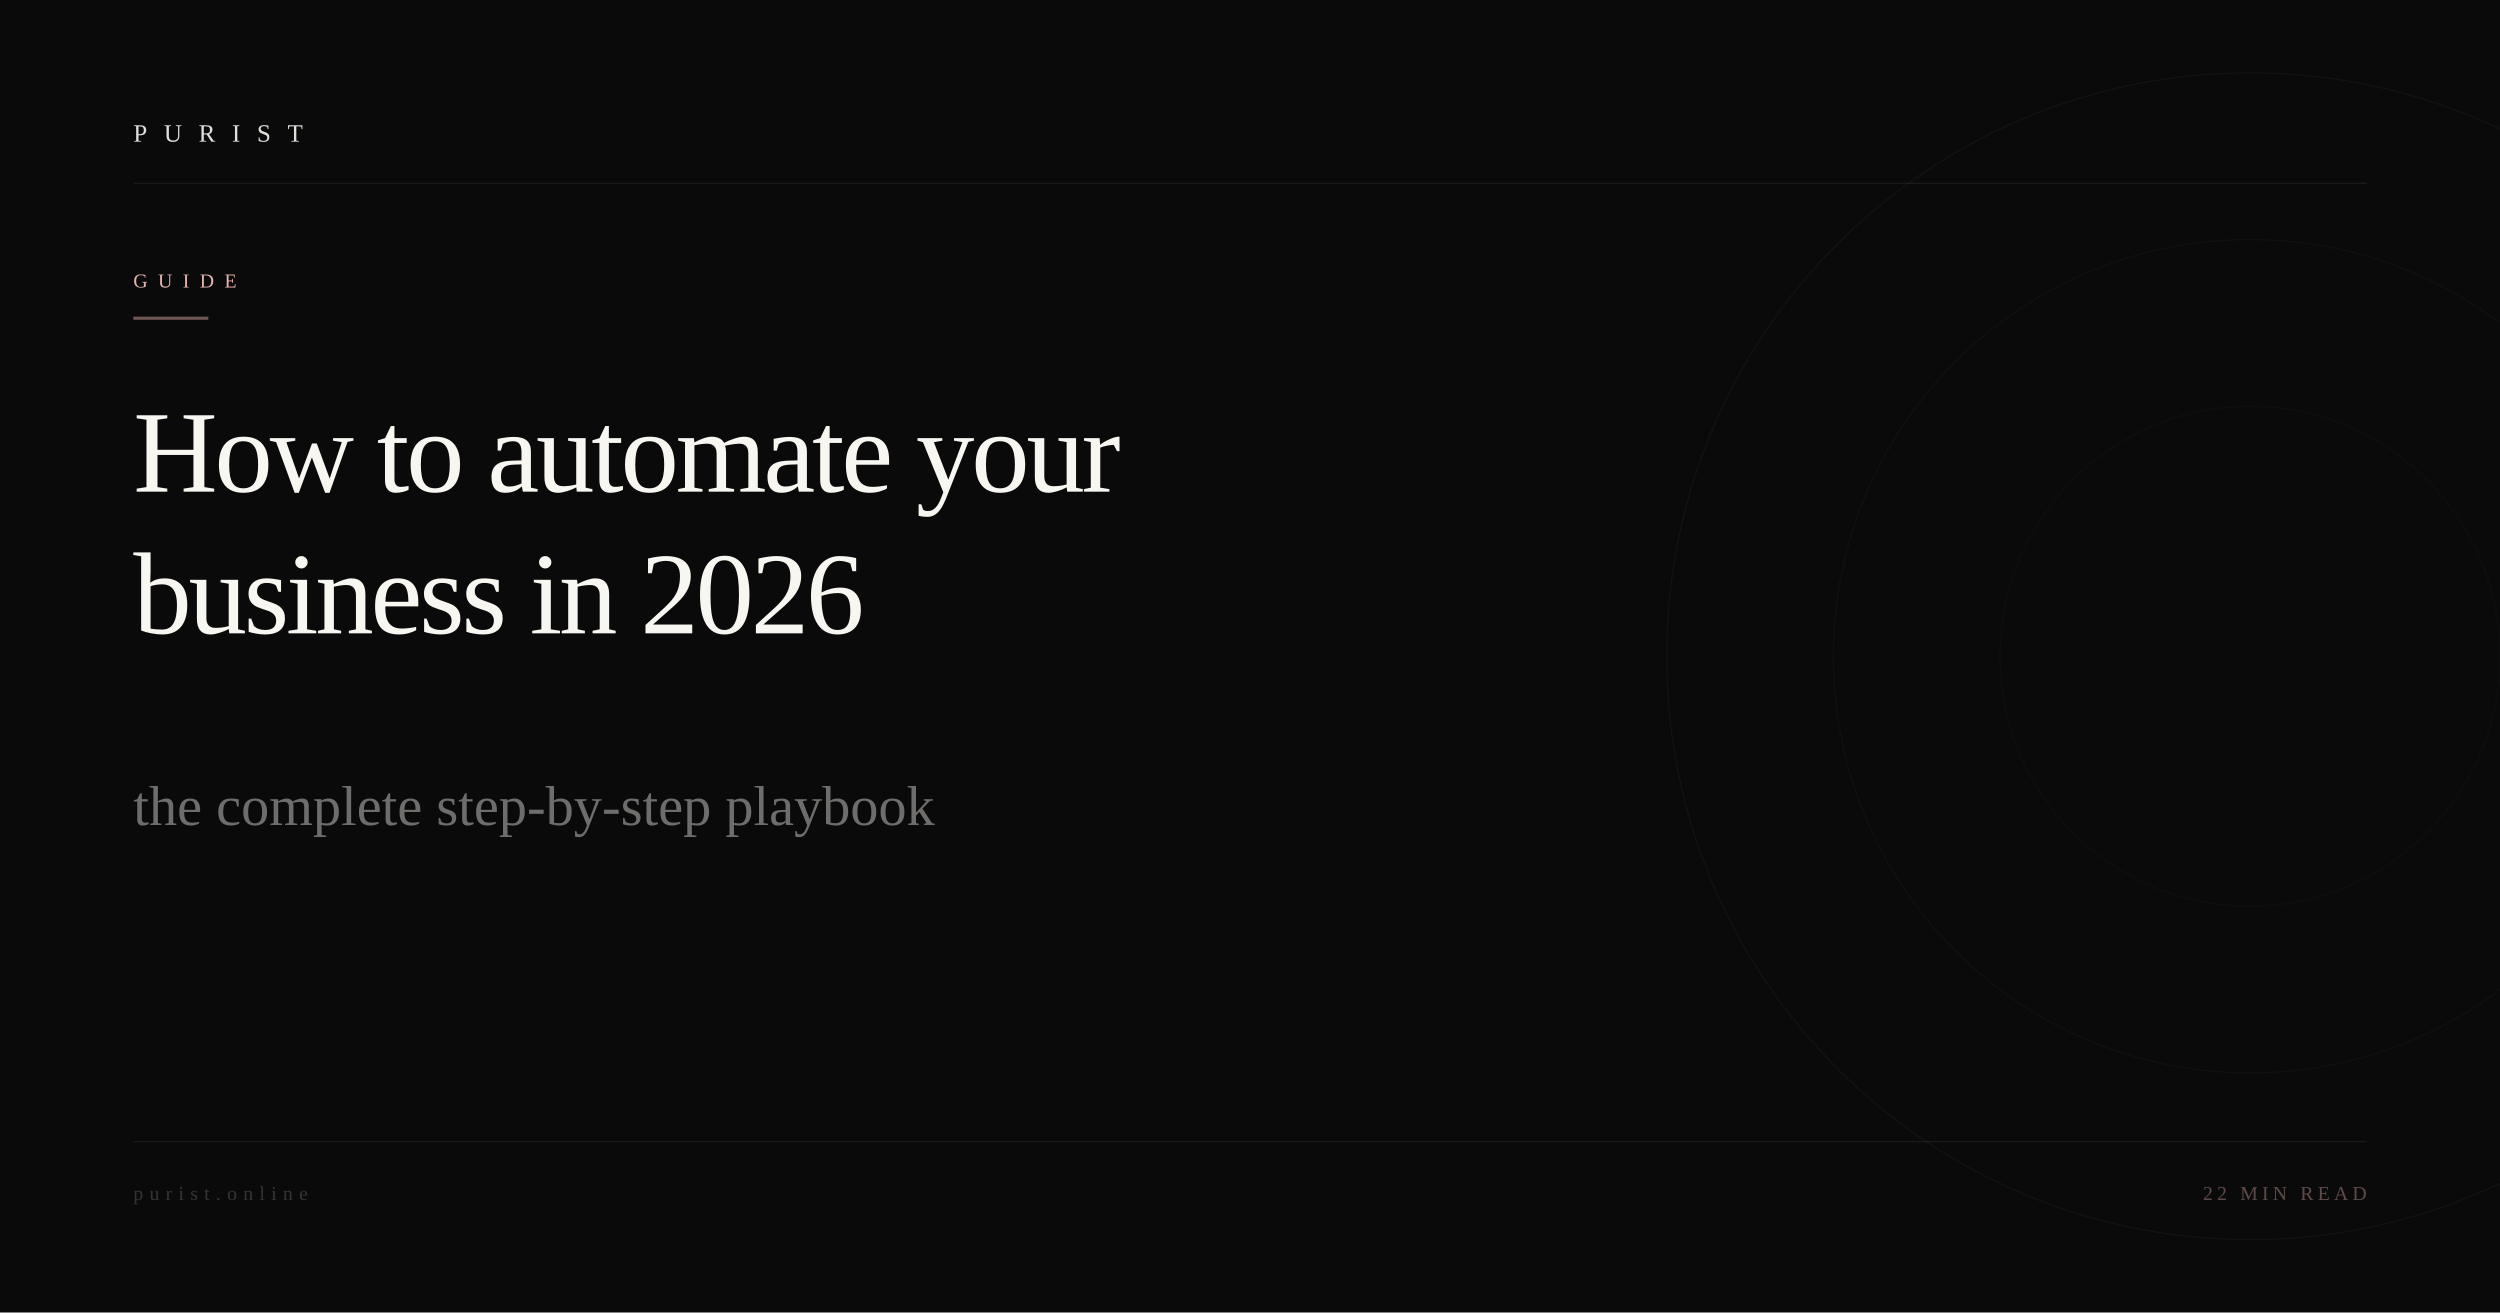
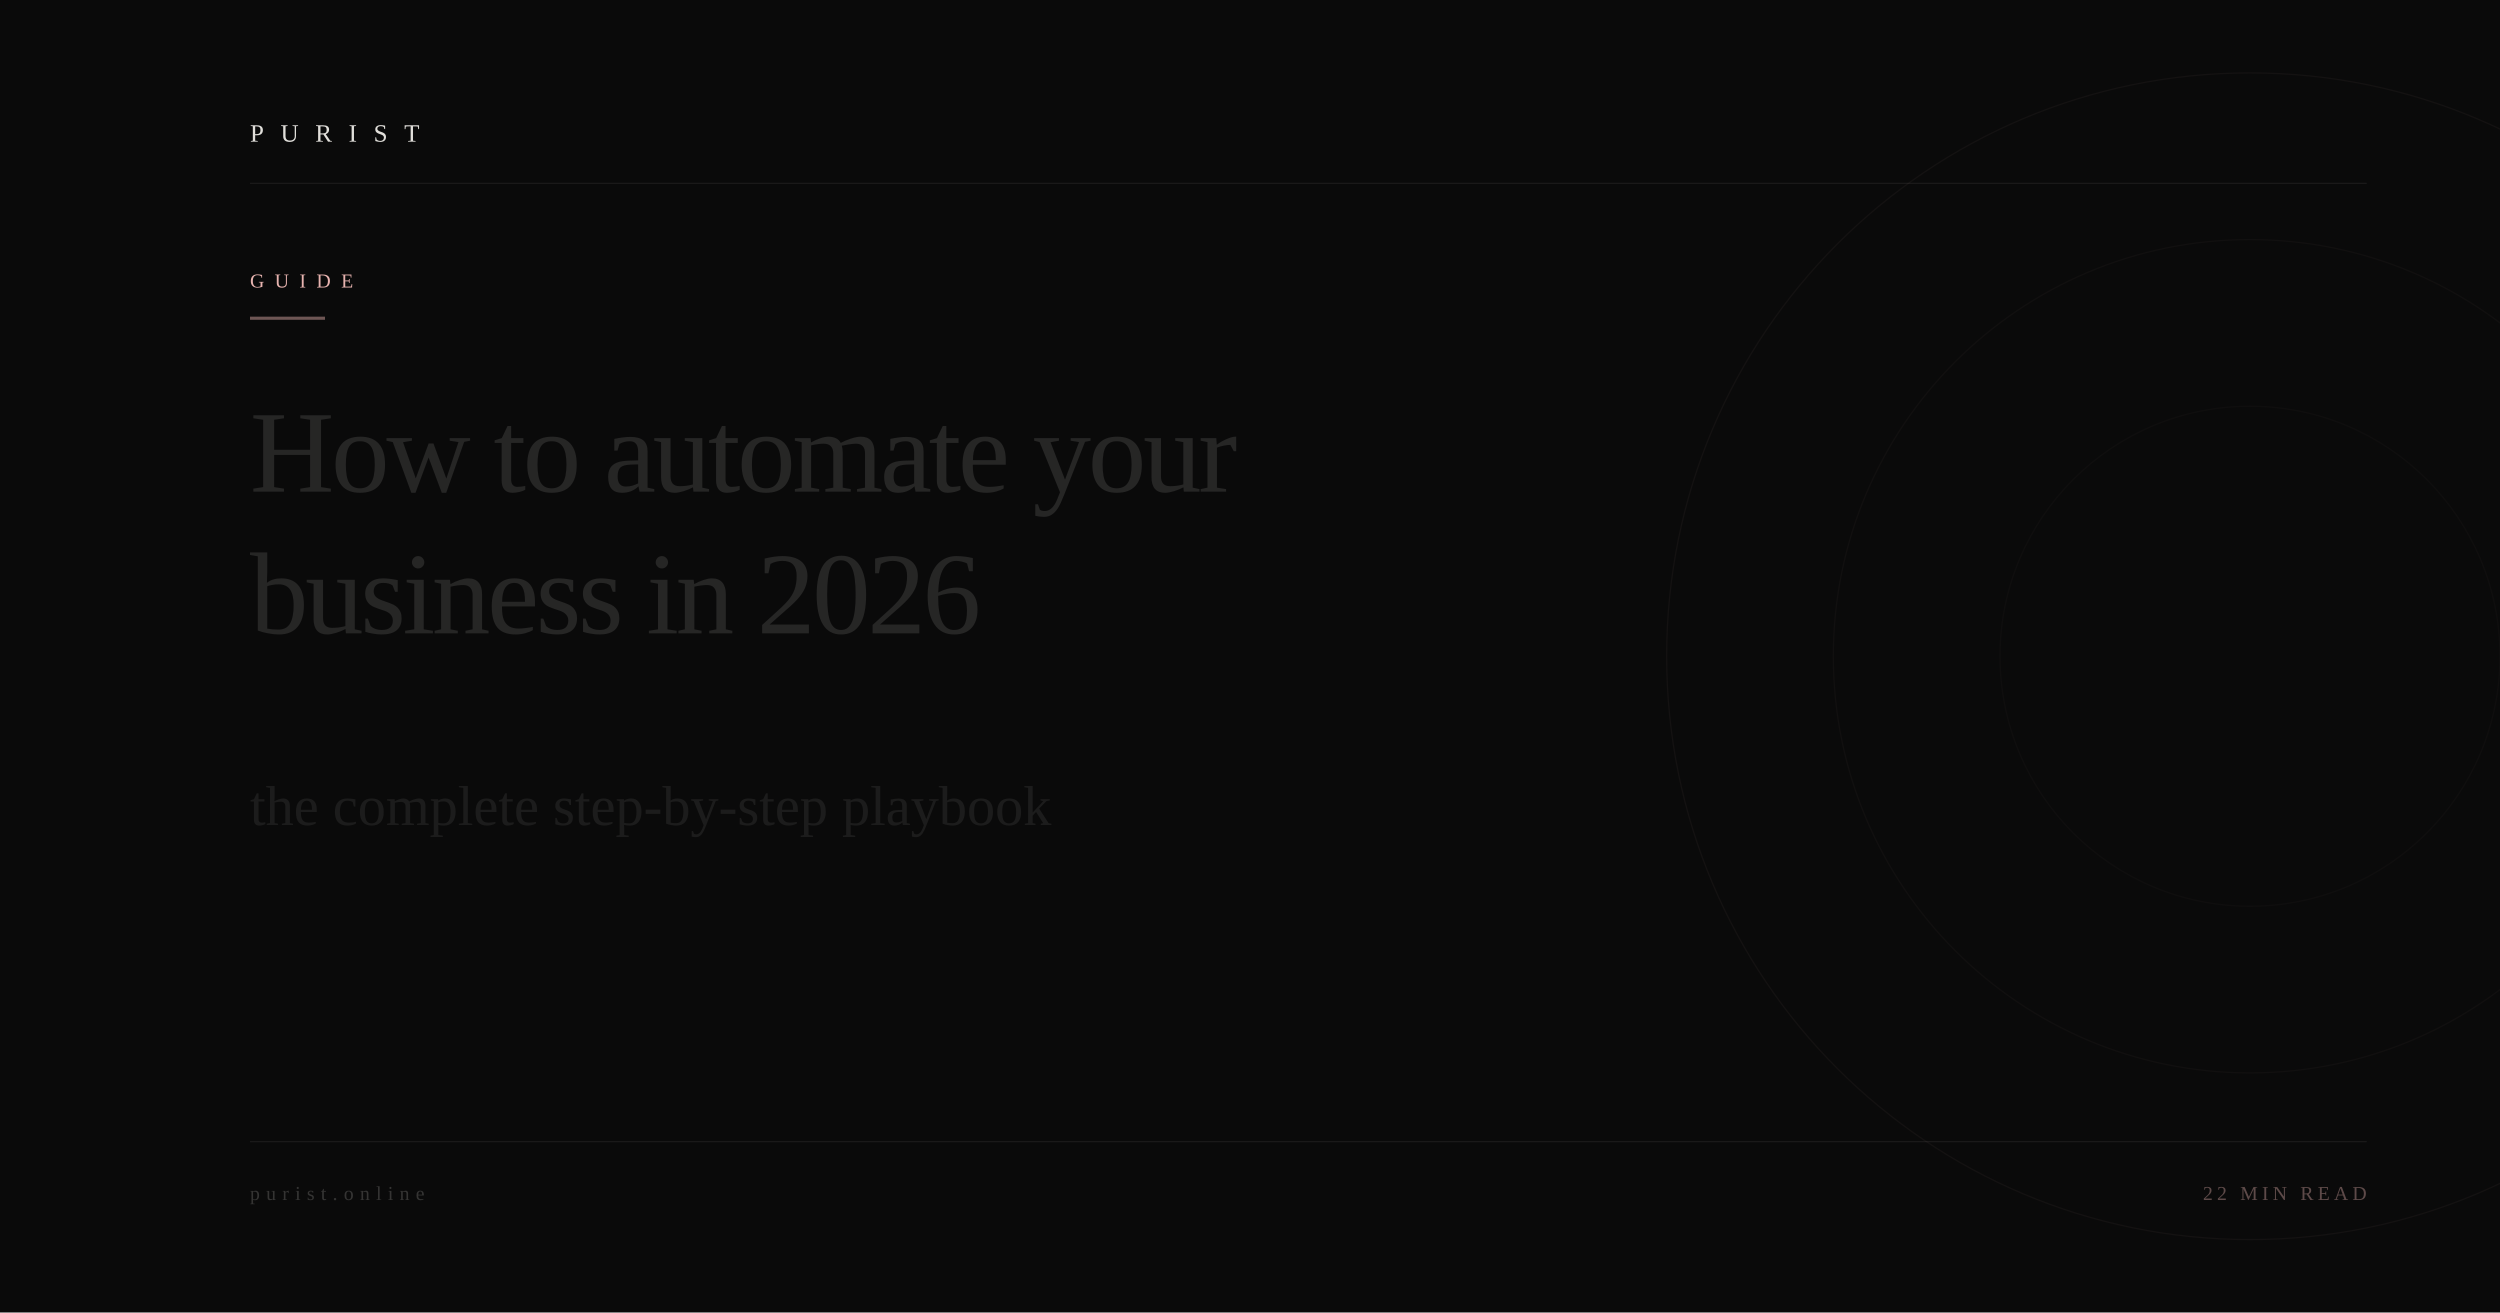
<svg xmlns="http://www.w3.org/2000/svg" viewBox="0 0 1200 630" width="1200" height="630">
  <rect width="1200" height="630" fill="#0A0A0A" />
  <circle cx="1080" cy="315" r="280" stroke="#E8B4B0" stroke-width="0.6" fill="none" opacity="0.045" />
  <circle cx="1080" cy="315" r="200" stroke="#E8B4B0" stroke-width="0.6" fill="none" opacity="0.035" />
  <circle cx="1080" cy="315" r="120" stroke="#E8B4B0" stroke-width="0.6" fill="none" opacity="0.025" />
-   <line x1="64" y1="88" x2="1136" y2="88" stroke="#F8F6F1" stroke-width="0.5" opacity="0.08" />
-   <text x="64" y="68" font-family="Georgia,'Times New Roman',serif" font-size="12" font-weight="400" fill="#F8F6F1" letter-spacing="8" opacity="0.9">PURIST</text>
-   <text x="64" y="138" font-family="Georgia,'Times New Roman',serif" font-size="9.5" font-weight="400" fill="#E8B4B0" letter-spacing="5">GUIDE</text>
-   <rect x="64" y="152" width="36" height="1.5" fill="#E8B4B0" opacity="0.45" />
-   <text x="64" y="236" font-family="Georgia,'Times New Roman',serif" font-size="56" font-weight="400" fill="#F8F6F1" letter-spacing="-1.5" xml:space="preserve">How to automate your</text>
-   <text x="64" y="304" font-family="Georgia,'Times New Roman',serif" font-size="56" font-weight="400" fill="#F8F6F1" letter-spacing="-1.5" xml:space="preserve">business in 2026</text>
-   <text x="64" y="396" font-family="Georgia,'Times New Roman',serif" font-size="27" font-weight="400" fill="#F8F6F1" opacity="0.42" letter-spacing="0" xml:space="preserve">the complete step-by-step playbook</text>
-   <line x1="64" y1="548" x2="1136" y2="548" stroke="#F8F6F1" stroke-width="0.5" opacity="0.08" />
-   <text x="64" y="576" font-family="Georgia,'Times New Roman',serif" font-size="9.5" fill="#F8F6F1" letter-spacing="3" opacity="0.18">purist.online</text>
+   <line x1="120" y1="88" x2="1136" y2="88" stroke="#F8F6F1" stroke-width="0.5" opacity="0.08" />
+   <text x="120" y="68" font-family="Georgia,'Times New Roman',serif" font-size="12" font-weight="400" fill="#F8F6F1" letter-spacing="8" opacity="0.9">PURIST</text>
+   <text x="120" y="138" font-family="Georgia,'Times New Roman',serif" font-size="9.5" font-weight="400" fill="#E8B4B0" letter-spacing="5">GUIDE</text>
+   <rect x="120" y="152" width="36" height="1.5" fill="#E8B4B0" opacity="0.45" />
+   <text x="120" y="236" font-family="Georgia,'Times New Roman',serif" font-size="56" font-weight="400" fill="#F8F6F1" opacity="0.12" letter-spacing="-1.5" xml:space="preserve">How to automate your</text>
+   <text x="120" y="304" font-family="Georgia,'Times New Roman',serif" font-size="56" font-weight="400" fill="#F8F6F1" opacity="0.12" letter-spacing="-1.5" xml:space="preserve">business in 2026</text>
+   <text x="120" y="396" font-family="Georgia,'Times New Roman',serif" font-size="27" font-weight="400" fill="#F8F6F1" opacity="0.08" letter-spacing="0" xml:space="preserve">the complete step-by-step playbook</text>
+   <line x1="120" y1="548" x2="1136" y2="548" stroke="#F8F6F1" stroke-width="0.5" opacity="0.08" />
+   <text x="120" y="576" font-family="Georgia,'Times New Roman',serif" font-size="9.5" fill="#F8F6F1" letter-spacing="3" opacity="0.18">purist.online</text>
  <text x="1136" y="576" font-family="Georgia,'Times New Roman',serif" font-size="9.5" fill="#E8B4B0" letter-spacing="2" opacity="0.38" text-anchor="end">22 MIN READ</text>
</svg>
